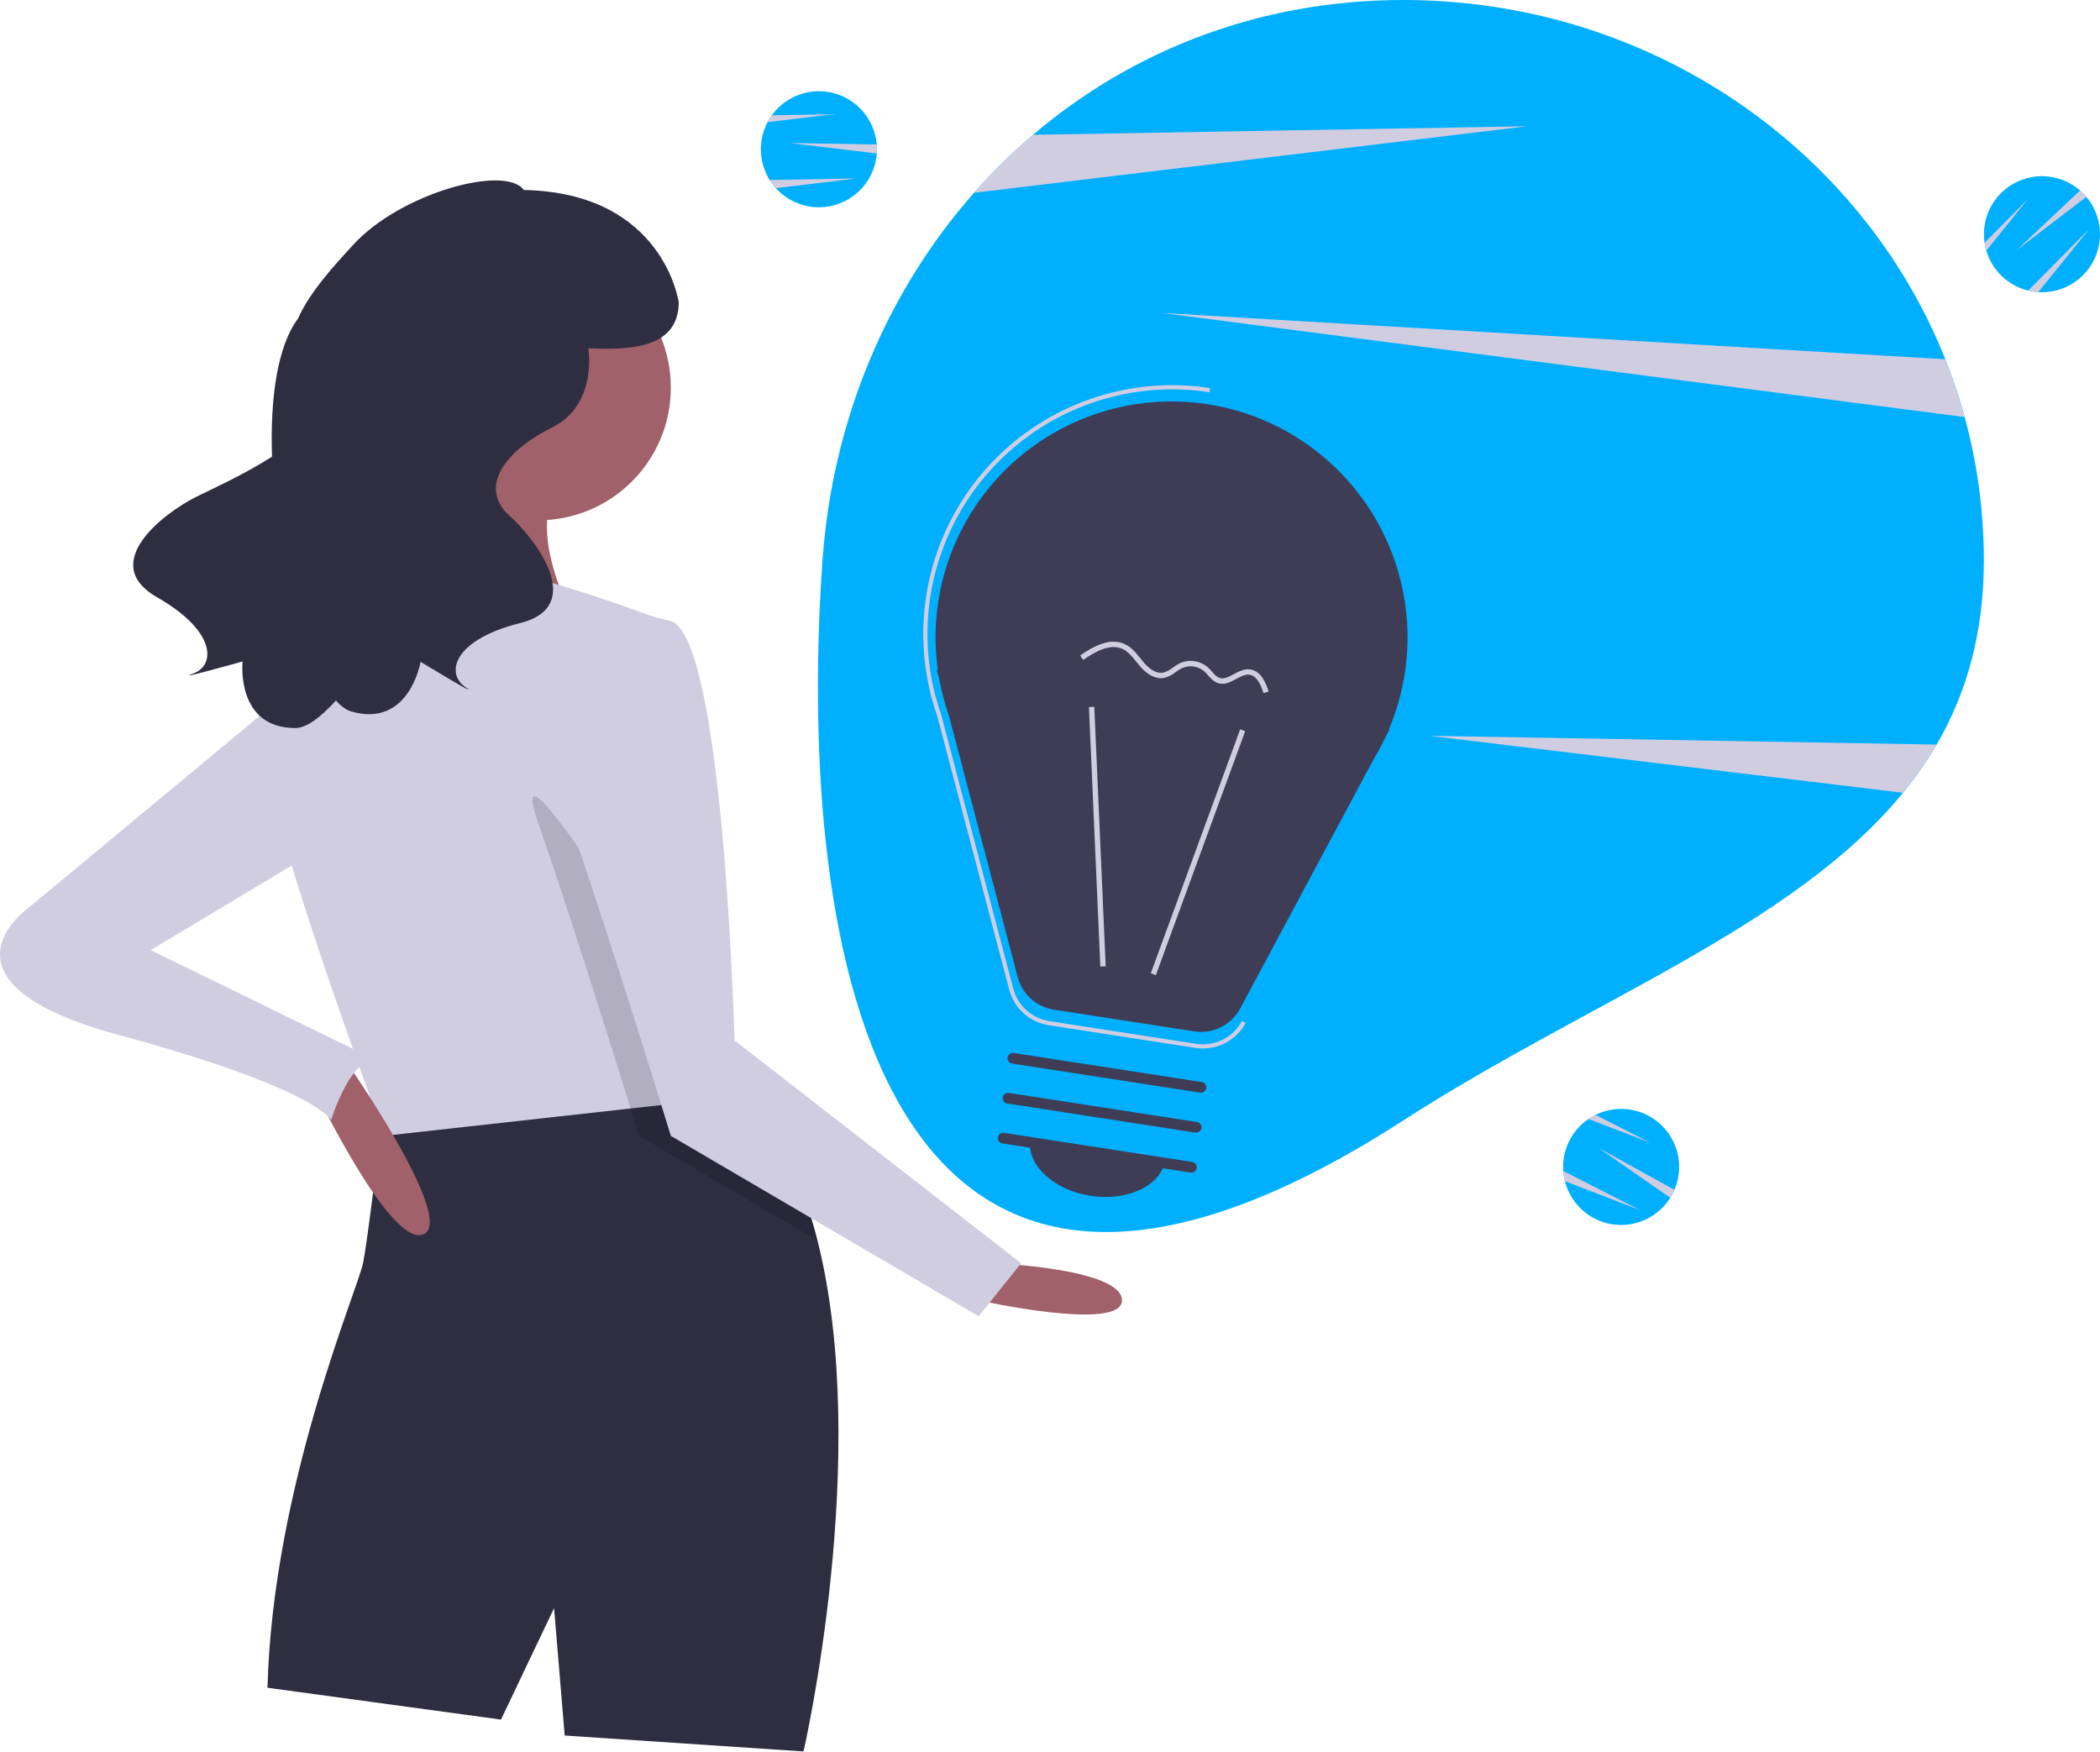
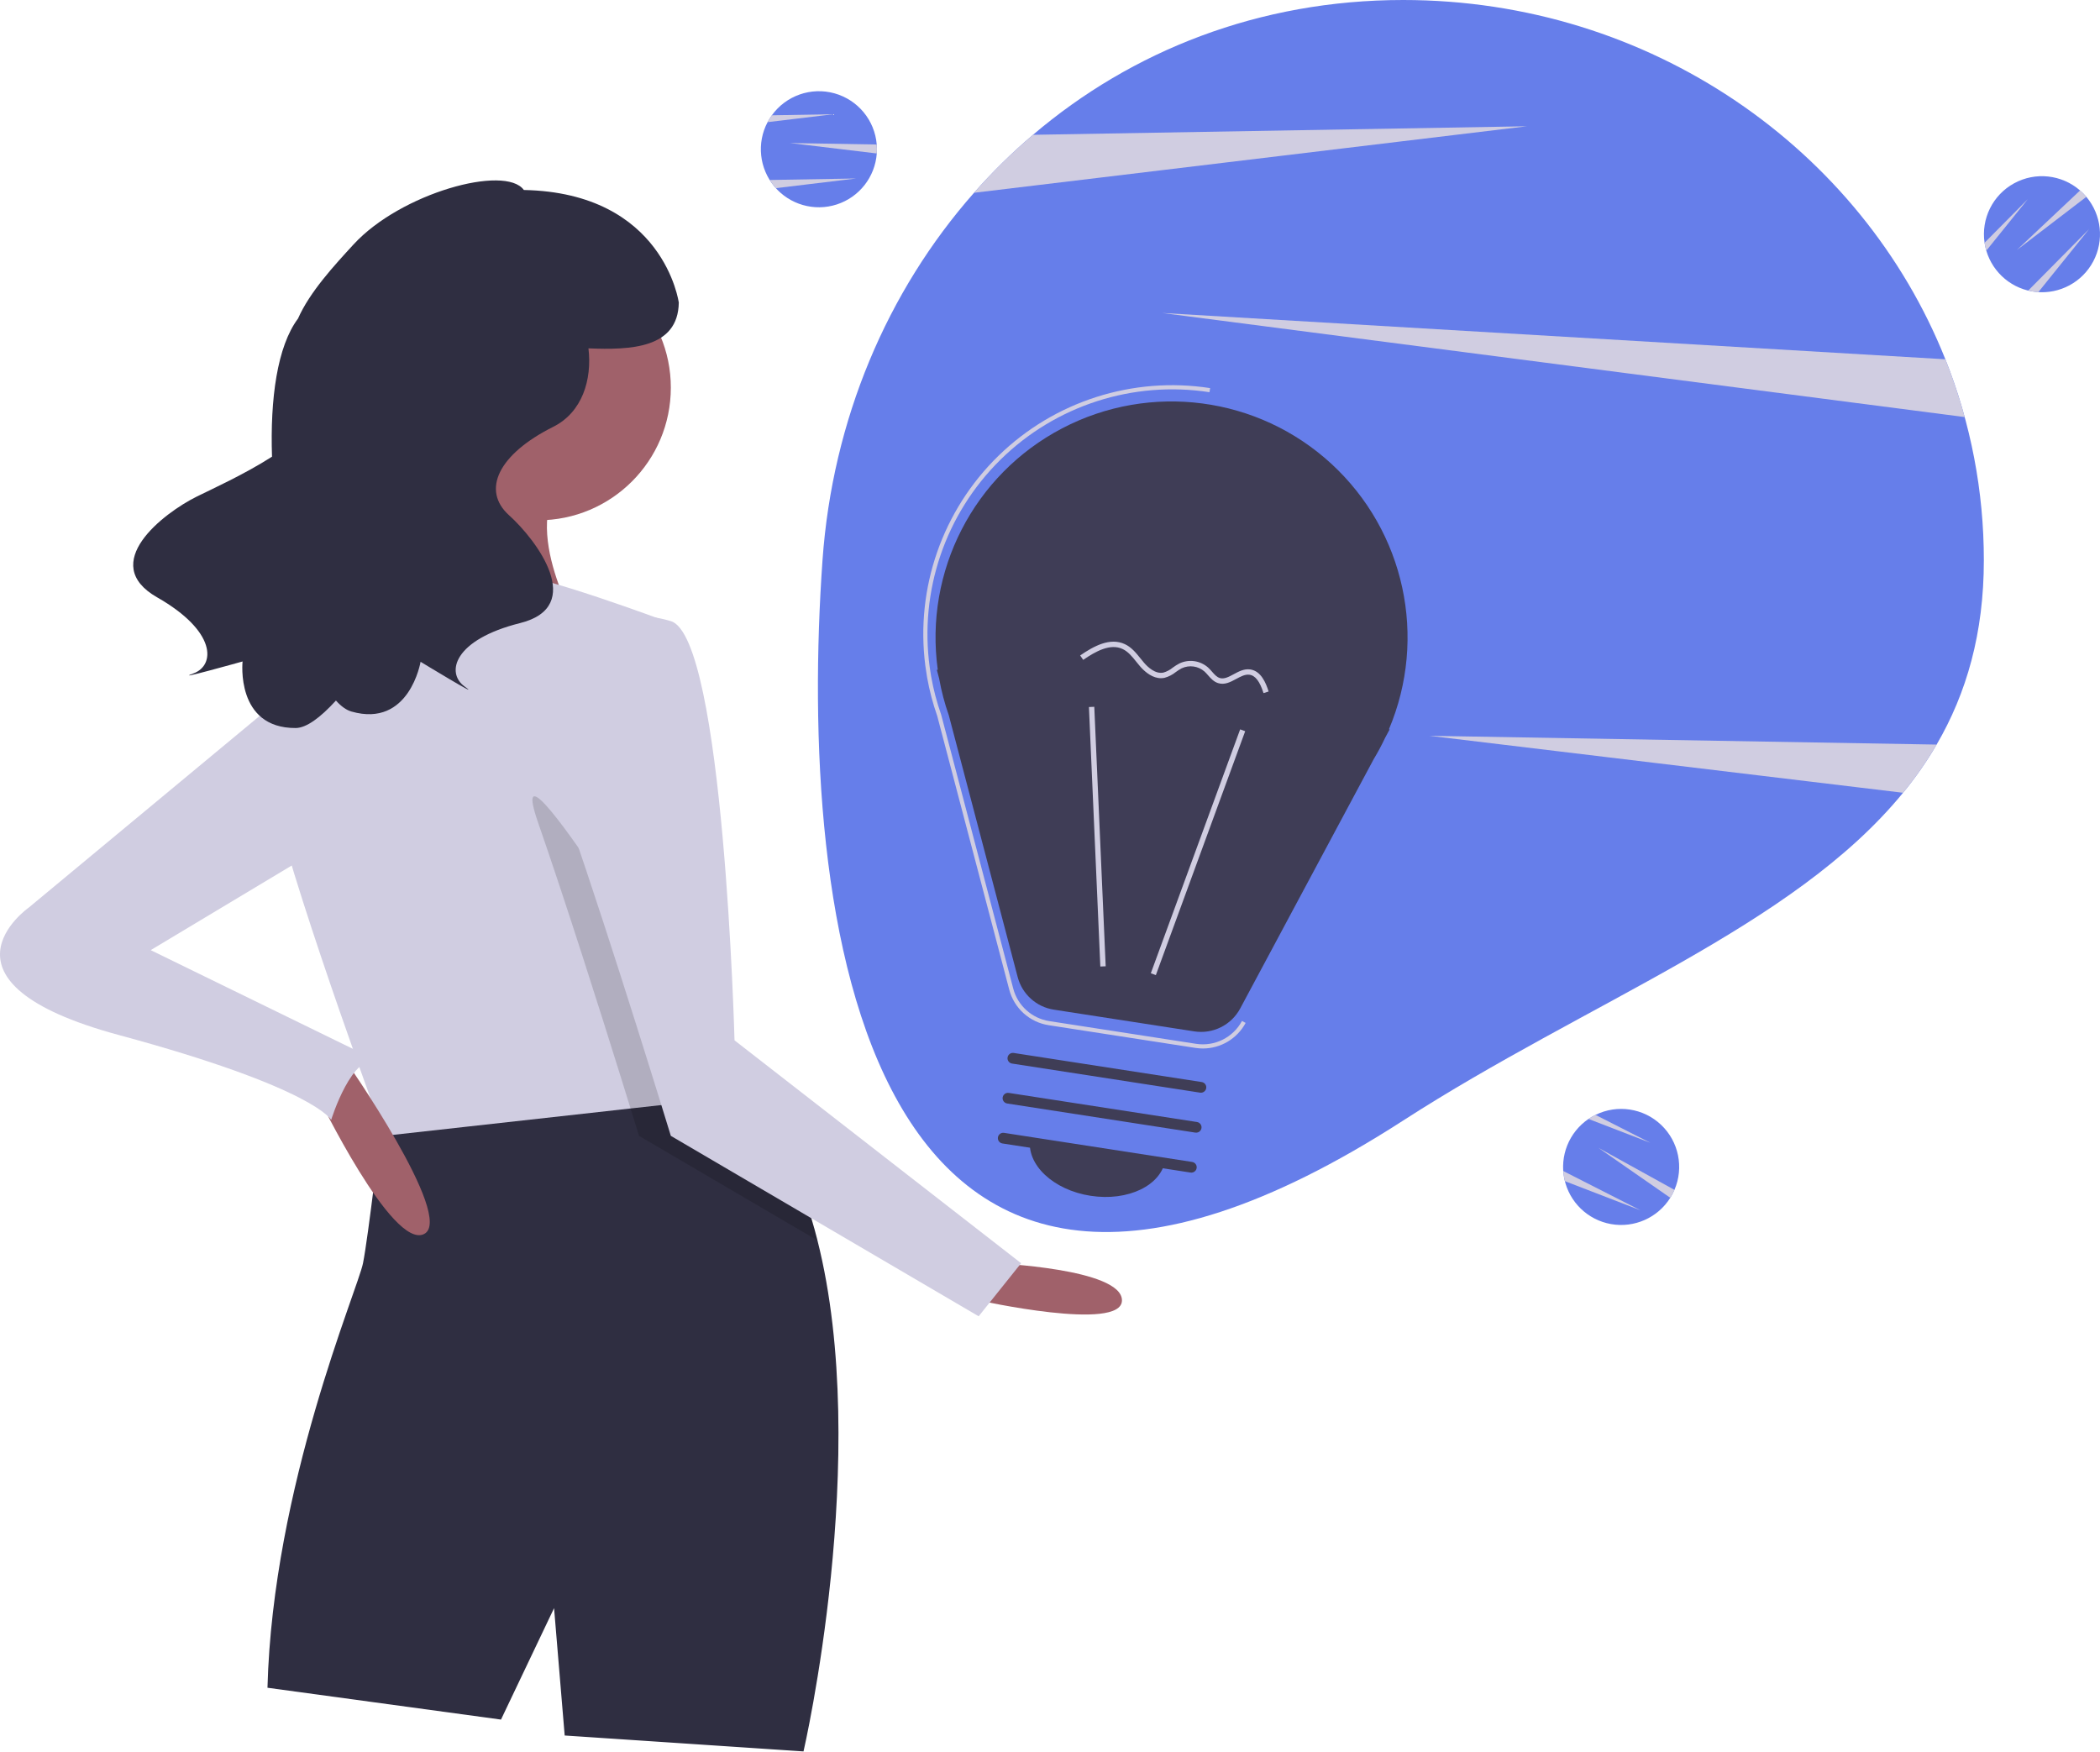
<svg xmlns="http://www.w3.org/2000/svg" id="b6fe4ea4-91cd-4e88-acbb-2663d3326f54" data-name="Layer 1" width="1013.03" height="844.995" viewBox="0 0 1013.03 844.995">
-   <path d="M1050.484,297.813c0,35.17-8.33,64.12-22.78,88.92a177.678,177.678,0,0,1-16.19,23.25c-53.12,64.97-151.88,100.53-241.14,158.13-263.48,170.02-292.02-102.42-280.12-270.3,4.8-67.74,31.18-129.79,73.09-177.3a278.221,278.221,0,0,1,28.45-27.97c47.58-40.52,109.05-65.04,178.58-65.04,119.29,0,221.16,71.95,261.55,173.34a261.85,261.85,0,0,1,18.56,96.97Z" transform="translate(-93.48517 -27.50272)" fill="#00b0ff" />
+   <path d="M1050.484,297.813c0,35.17-8.33,64.12-22.78,88.92a177.678,177.678,0,0,1-16.19,23.25c-53.12,64.97-151.88,100.53-241.14,158.13-263.48,170.02-292.02-102.42-280.12-270.3,4.8-67.74,31.18-129.79,73.09-177.3a278.221,278.221,0,0,1,28.45-27.97c47.58-40.52,109.05-65.04,178.58-65.04,119.29,0,221.16,71.95,261.55,173.34a261.85,261.85,0,0,1,18.56,96.97Z" transform="translate(-93.48517 -27.50272)" fill="#667eea" />
  <path d="M830.054,88.423l-266.71,32.09a278.221,278.221,0,0,1,28.45-27.97Z" transform="translate(-93.48517 -27.50272)" fill="#d0cde1" />
  <path d="M1027.704,386.733a177.678,177.678,0,0,1-16.19,23.25l-228.46-27.48Z" transform="translate(-93.48517 -27.50272)" fill="#d0cde1" />
  <path d="M1041.244,228.723l-387.19-50.22,377.87,22.34A260.439,260.439,0,0,1,1041.244,228.723Z" transform="translate(-93.48517 -27.50272)" fill="#d0cde1" />
-   <path d="M516.519,99.505c0,.69-.02,1.37-.08,2.04a27.997,27.997,0,1,1-52.68-15.11,25.74,25.74,0,0,1,2.06-3.31,27.989,27.989,0,0,1,50.6,14.1C516.489,97.975,516.519,98.735,516.519,99.505Z" transform="translate(-93.48517 -27.50272)" fill="#00b0ff" />
+   <path d="M516.519,99.505c0,.69-.02,1.37-.08,2.04a27.997,27.997,0,1,1-52.68-15.11,25.74,25.74,0,0,1,2.06-3.31,27.989,27.989,0,0,1,50.6,14.1C516.489,97.975,516.519,98.735,516.519,99.505Z" transform="translate(-93.48517 -27.50272)" fill="#667eea" />
  <path d="M516.519,99.505c0,.69-.02,1.37-.08,2.04l-41.92-5.04,41.9.72C516.489,97.975,516.519,98.735,516.519,99.505Z" transform="translate(-93.48517 -27.50272)" fill="#d0cde1" />
  <path d="M506.519,113.615l-38.78,4.67a28.057,28.057,0,0,1-2.96-3.95Z" transform="translate(-93.48517 -27.50272)" fill="#d0cde1" />
  <path d="M495.519,82.615l-31.76,3.82a25.74,25.74,0,0,1,2.06-3.31Z" transform="translate(-93.48517 -27.50272)" fill="#d0cde1" />
-   <path d="M900.251,603.631c-.323.609-.66,1.201-1.027,1.764a27.997,27.997,0,1,1-39.45-38.042,25.739,25.739,0,0,1,3.371-1.958,27.989,27.989,0,0,1,38.086,36.175C900.942,602.265,900.612,602.95,900.251,603.631Z" transform="translate(-93.48517 -27.50272)" fill="#00b0ff" />
+   <path d="M900.251,603.631c-.323.609-.66,1.201-1.027,1.764a27.997,27.997,0,1,1-39.45-38.042,25.739,25.739,0,0,1,3.371-1.958,27.989,27.989,0,0,1,38.086,36.175C900.942,602.265,900.612,602.95,900.251,603.631Z" transform="translate(-93.48517 -27.50272)" fill="#667eea" />
  <path d="M900.251,603.631c-.323.609-.66,1.201-1.027,1.764L864.558,581.292l36.674,20.278C900.942,602.265,900.612,602.95,900.251,603.631Z" transform="translate(-93.48517 -27.50272)" fill="#d0cde1" />
  <path d="M884.804,611.406l-36.444-14.054a28.057,28.057,0,0,1-.763-4.877Z" transform="translate(-93.48517 -27.50272)" fill="#d0cde1" />
  <path d="M889.619,578.867l-29.845-11.514a25.739,25.739,0,0,1,3.371-1.958Z" transform="translate(-93.48517 -27.50272)" fill="#d0cde1" />
-   <path d="M1098.564,120.955c.482.494.942.995,1.367,1.516a27.997,27.997,0,1,1-48.264,25.964,25.739,25.739,0,0,1-.836-3.808,27.989,27.989,0,0,1,46.069-25.235C1097.474,119.881,1098.026,120.404,1098.564,120.955Z" transform="translate(-93.48517 -27.50272)" fill="#00b0ff" />
+   <path d="M1098.564,120.955c.482.494.942.995,1.367,1.516a27.997,27.997,0,1,1-48.264,25.964,25.739,25.739,0,0,1-.836-3.808,27.989,27.989,0,0,1,46.069-25.235C1097.474,119.881,1098.026,120.404,1098.564,120.955Z" transform="translate(-93.48517 -27.50272)" fill="#667eea" />
  <path d="M1098.564,120.955c.482.494.942.995,1.367,1.516l-33.53,25.66,30.499-28.739C1097.474,119.881,1098.026,120.404,1098.564,120.955Z" transform="translate(-93.48517 -27.50272)" fill="#d0cde1" />
  <path d="M1101.256,138.039l-24.502,30.419a28.057,28.057,0,0,1-4.877-.761Z" transform="translate(-93.48517 -27.50272)" fill="#d0cde1" />
  <path d="M1071.737,123.526l-20.07,24.91a25.739,25.739,0,0,1-.836-3.808Z" transform="translate(-93.48517 -27.50272)" fill="#d0cde1" />
  <path d="M573.266,636.956s61.446,2.56,61.446,17.922-69.126,0-69.126,0Z" transform="translate(-93.48517 -27.50272)" fill="#a0616a" />
  <path d="M481.097,872.497l-115.21-7.681L360.766,803.371l-25.602,53.765-112.65-15.361c2.56-97.289,43.524-192.017,46.084-204.819s8.679-65.696,8.679-65.696c11.188-23.733,69.817-25.961,115.774-23.81,19.048.871,35.946,2.509,46.366,3.687,6.887.768,10.958,1.331,10.958,1.331,18.357,18.92,30.185,44.702,37.456,73.504C514.047,729.739,481.097,872.497,481.097,872.497Z" transform="translate(-93.48517 -27.50272)" fill="#2f2e41" />
  <circle cx="259.6" cy="187.015" r="64.006" fill="#a0616a" />
  <path d="M309.562,229.879S291.64,309.246,263.477,332.288s110.09,0,110.09,0-30.723-51.205-7.681-74.247S309.562,229.879,309.562,229.879Z" transform="translate(-93.48517 -27.50272)" fill="#a0616a" />
  <path d="M440.133,557.589,397.659,562.299,278.839,575.51s-.563-1.511-1.562-4.25c-8.628-23.529-50.18-138.022-54.763-172.406-5.12-38.403,48.644-84.488,48.644-84.488s51.205-10.241,66.566-10.241,76.807,23.042,76.807,23.042l22.914,206.124,1.971,17.845Z" transform="translate(-93.48517 -27.50272)" fill="#d0cde1" />
  <path d="M487.831,625.972,401.73,575.51s-1.511-4.916-4.071-13.211c-1.28-4.148-2.841-9.166-4.608-14.849-9.934-31.901-26.601-84.539-39.965-122.993-20.482-58.885,79.367,104.97,79.367,104.97l4.992,3.866,1.971,17.845c6.887.768,10.958,1.331,10.958,1.331C468.731,571.388,480.56,597.17,487.831,625.972Z" transform="translate(-93.48517 -27.50272)" opacity="0.15" />
  <path d="M373.567,332.288s-25.602,33.283-5.12,92.168,48.644,151.054,48.644,151.054l148.493,87.048,20.482-25.602L447.814,529.426s-5.12-194.578-30.723-202.258S373.567,332.288,373.567,332.288Z" transform="translate(-93.48517 -27.50272)" fill="#d0cde1" />
  <path d="M246.836,556.309s35.843,74.247,51.205,66.566S259.637,538.387,259.637,538.387Z" transform="translate(-93.48517 -27.50272)" fill="#a0616a" />
  <path d="M242.996,352.77,107.303,465.42s-51.205,35.843,43.524,61.446S253.237,567.83,253.237,567.83s10.241-33.283,23.042-28.163l-110.09-53.765,89.608-53.765Z" transform="translate(-93.48517 -27.50272)" fill="#d0cde1" />
  <path d="M188.459,267.052c7.122-3.527,22.848-10.645,36.243-19.22-.939-27.898,2.496-53.223,12.552-66.647,5.645-12.817,17.498-25.648,26.781-35.753,22.798-24.815,73.21-38.667,82.151-26.268,67.625,1.335,74.745,54.343,74.745,54.343-.352,22.172-23.396,22.873-43.582,22.066,1.808,15.136-3.01,30.864-16.96,37.839-26.676,13.338-34.679,30.677-21.341,42.682s37.346,44.015,5.335,52.018-36.013,24.009-26.676,30.678S296.368,346.784,296.368,346.784s-5.335,32.011-33.345,24.008c-2.51-.717-5.019-2.555-7.485-5.303-7.565,8.312-14.313,13.227-19.4,13.254-29.13.154-25.637-32.11-25.637-32.11s-34.576,9.71-23.787,5.806,11.251-20.396-17.417-36.734S172.379,275.015,188.459,267.052Z" transform="translate(-93.48517 -27.50272)" fill="#2f2e41" />
  <path d="M545.869,350.684l-.464-.061,1.133,4.306a113.176,113.176,0,0,0,4.65,17.677L584.414,498.913a21.408,21.408,0,0,0,17.431,15.71l67.76,10.483a21.408,21.408,0,0,0,22.146-11.052l64.394-120.276a113.003,113.003,0,0,0,5.508-10.288l2.186-4.084-.341-.045a113.847,113.847,0,1,0-217.629-28.678Z" transform="translate(-93.48517 -27.50272)" fill="#3f3d56" />
  <path d="M673.763,533.358a23.298,23.298,0,0,1-3.564-.274l-70.828-10.958a23.371,23.371,0,0,1-19.034-17.155L545.606,372.945a119.056,119.056,0,0,1-4.878-18.556l-.878-5.776A120.026,120.026,0,0,1,677.242,214.75l-.307,1.977a118.069,118.069,0,0,0-134.931,132.913l.675,4.32a118.281,118.281,0,0,0,4.837,18.4l34.754,132.103a21.37,21.37,0,0,0,17.405,15.688l70.828,10.958a21.407,21.407,0,0,0,22.114-11.036l1.764.943A23.421,23.421,0,0,1,673.763,533.358Z" transform="translate(-93.48517 -27.50272)" fill="#d0cde1" />
  <rect x="608.739" y="437.38" width="125.314" height="2.587" transform="translate(-64.90222 890.7514) rotate(-69.88499)" fill="#d0cde1" />
  <rect x="621.528" y="368.501" width="2.587" height="125.314" transform="translate(-111.8108 0.25189) rotate(-2.51583)" fill="#d0cde1" />
  <path d="M667.775,593.213l-90.757-14.04a2.587,2.587,0,0,1,.791-5.113l90.757,14.04a2.587,2.587,0,1,1-.791,5.113Z" transform="translate(-93.48517 -27.50272)" fill="#3f3d56" />
  <path d="M670.102,573.941l-90.757-14.04a2.587,2.587,0,1,1,.791-5.113l90.757,14.04a2.587,2.587,0,1,1-.791,5.113Z" transform="translate(-93.48517 -27.50272)" fill="#3f3d56" />
  <path d="M672.429,554.668,581.672,540.627a2.587,2.587,0,0,1,.791-5.113l90.757,14.04a2.587,2.587,0,0,1-.791,5.113Z" transform="translate(-93.48517 -27.50272)" fill="#3f3d56" />
  <path d="M619.575,604.429c18.002,2.785,34.148-4.99,36.063-17.367l-65.192-10.085C588.532,589.353,601.573,601.644,619.575,604.429Z" transform="translate(-93.48517 -27.50272)" fill="#3f3d56" />
  <path d="M652.199,354.602c-3.872-.598-7.076-3.659-8.833-5.711-.576-.673-1.137-1.37-1.699-2.07-2.046-2.546-3.977-4.951-6.666-6.205-5.937-2.77-12.932,1.099-18.989,5.25l-1.463-2.133c6.659-4.565,14.424-8.782,21.546-5.461,3.235,1.509,5.449,4.265,7.589,6.929.545.679,1.089,1.355,1.647,2.008,1.826,2.133,5.469,5.589,9.372,4.792a12.598,12.598,0,0,0,4.495-2.38,24.077,24.077,0,0,1,3.181-2.007,12.669,12.669,0,0,1,13.907,1.965,25.024,25.024,0,0,1,1.887,1.996c1.164,1.327,2.262,2.579,3.692,3.034,2.114.676,4.349-.533,6.717-1.809,2.442-1.318,4.966-2.681,7.83-2.345.093.011.187.024.279.038,5.096.788,7.445,6.424,8.774,10.629l-2.467.779c-1.806-5.717-4.006-8.56-6.889-8.877-2.051-.241-4.114.872-6.298,2.051-2.738,1.478-5.571,3.007-8.731,1.998-2.115-.673-3.507-2.259-4.852-3.792a22.797,22.797,0,0,0-1.688-1.793,10.165,10.165,0,0,0-11.012-1.557,21.837,21.837,0,0,0-2.836,1.801,14.697,14.697,0,0,1-5.47,2.802A8.504,8.504,0,0,1,652.199,354.602Z" transform="translate(-93.48517 -27.50272)" fill="#d0cde1" />
</svg>
